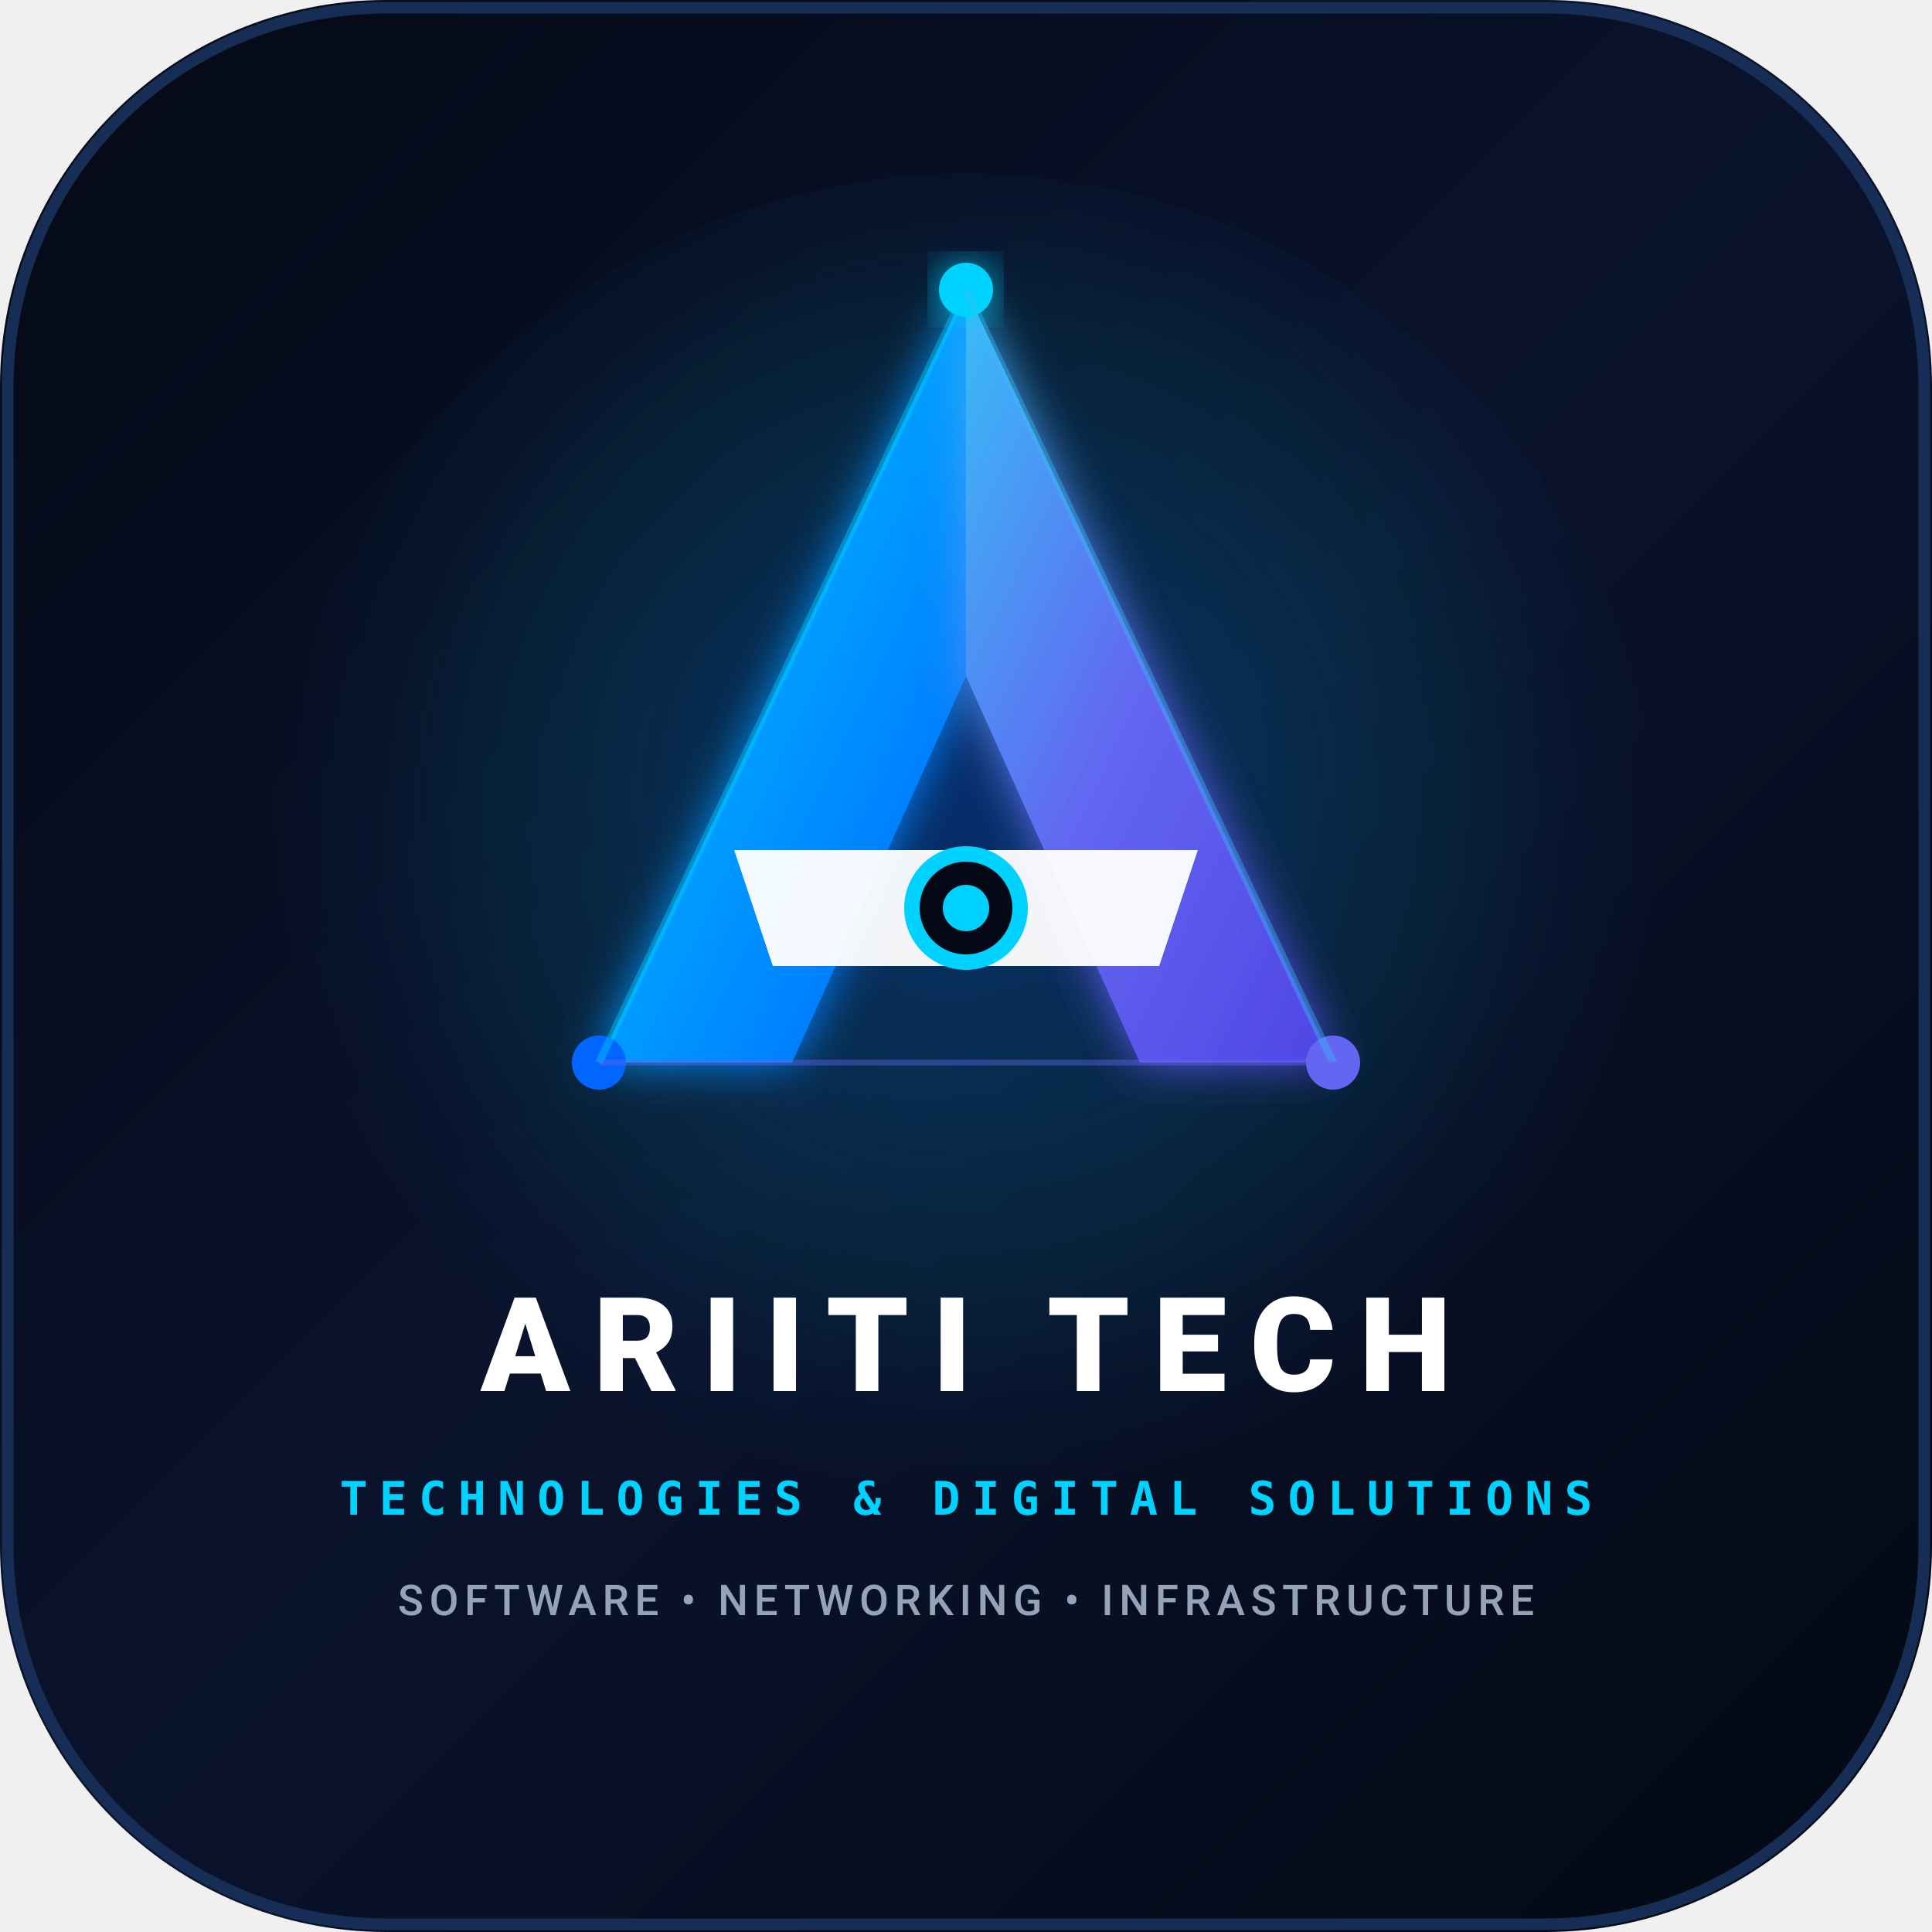
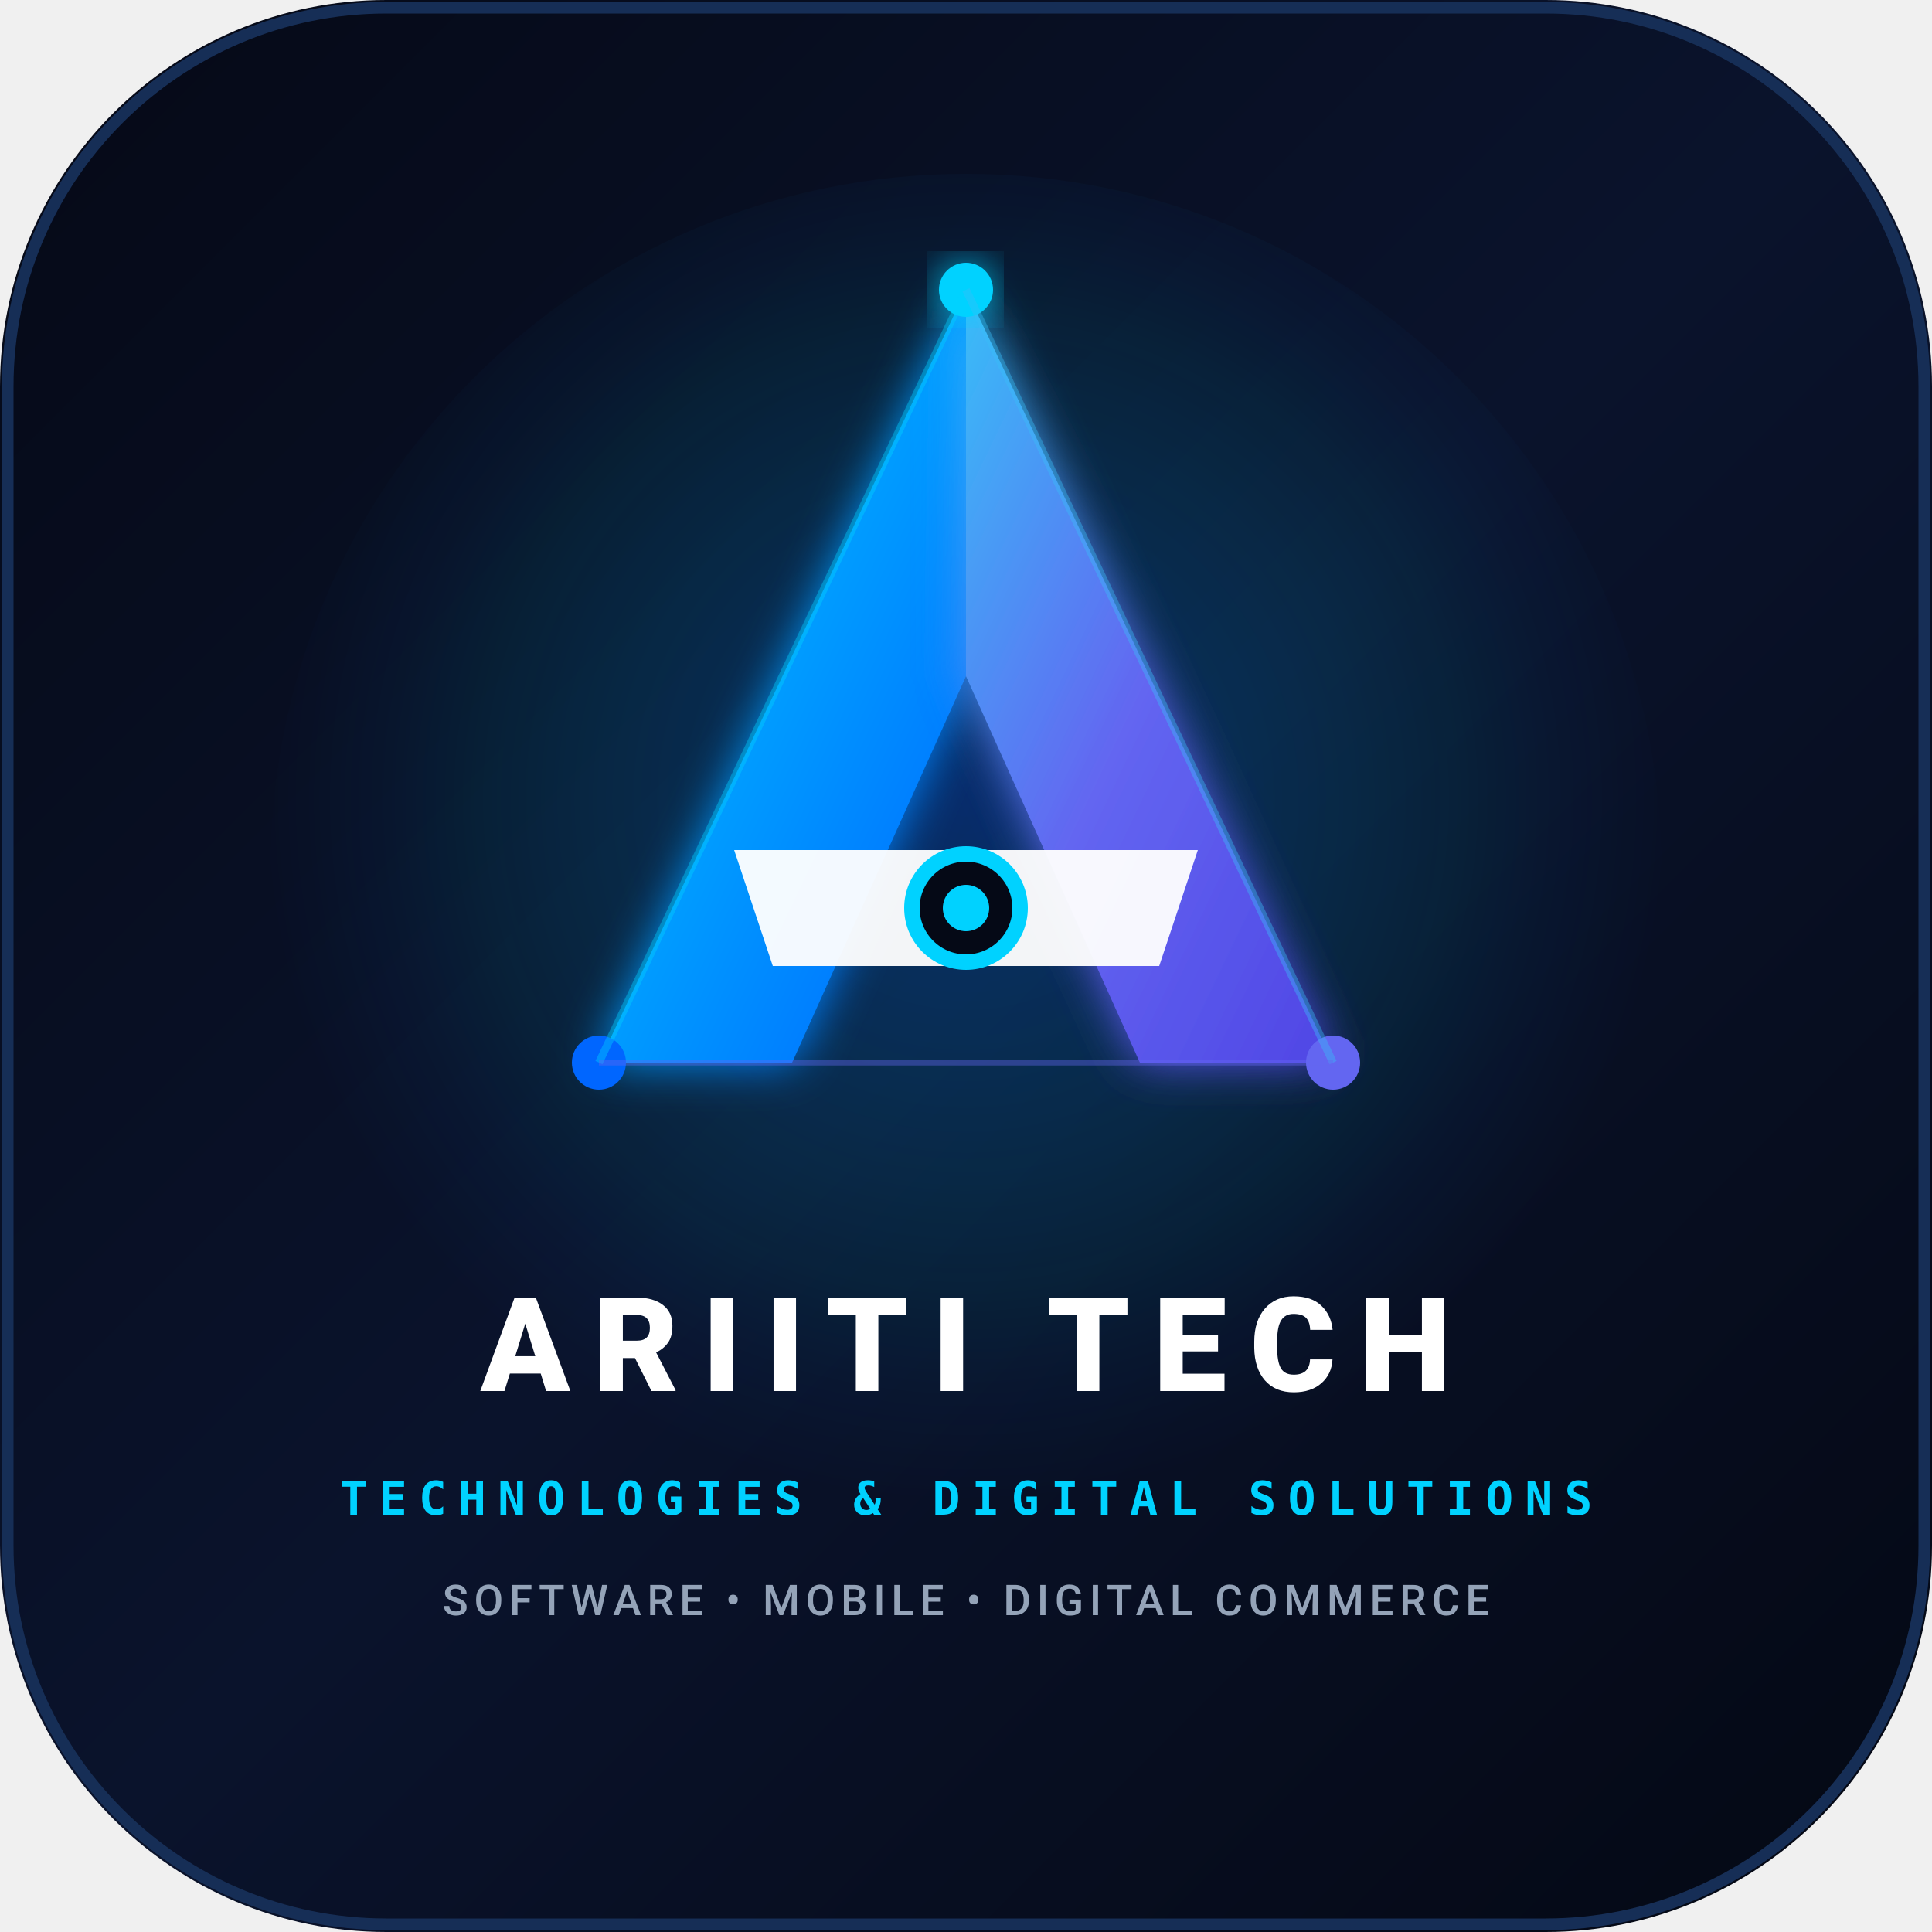
<svg xmlns="http://www.w3.org/2000/svg" width="500" height="500" viewBox="0 0 500 500" fill="none">
  <defs>
    <linearGradient id="logo-bg" x1="0%" y1="0%" x2="100%" y2="100%">
      <stop offset="0%" stop-color="#050916" />
      <stop offset="50%" stop-color="#0A132C" />
      <stop offset="100%" stop-color="#040813" />
    </linearGradient>
    <linearGradient id="accent-cyan" x1="0%" y1="0%" x2="100%" y2="100%">
      <stop offset="0%" stop-color="#00D2FF" />
      <stop offset="100%" stop-color="#0066FF" />
    </linearGradient>
    <linearGradient id="accent-indigo" x1="0%" y1="0%" x2="100%" y2="100%">
      <stop offset="0%" stop-color="#38BDF8" />
      <stop offset="50%" stop-color="#6366F1" />
      <stop offset="100%" stop-color="#4F46E5" />
-     </linearGradient>
-     <linearGradient id="node-glow" x1="0%" y1="0%" x2="100%" y2="0%">
-       <stop offset="0%" stop-color="#00D2FF" />
-       <stop offset="100%" stop-color="#38BDF8" />
    </linearGradient>
    <radialGradient id="core-glow" cx="50%" cy="45%" r="50%">
      <stop offset="0%" stop-color="#0066FF" stop-opacity="0.3" />
      <stop offset="70%" stop-color="#00D2FF" stop-opacity="0.08" />
      <stop offset="100%" stop-color="#0066FF" stop-opacity="0" />
    </radialGradient>
    <filter id="neon-glow" x="-20%" y="-20%" width="140%" height="140%">
      <feGaussianBlur stdDeviation="6" result="blur" />
      <feMerge>
        <feMergeNode in="blur" />
        <feMergeNode in="SourceGraphic" />
      </feMerge>
    </filter>
  </defs>
  <rect width="500" height="500" rx="100" fill="url(#logo-bg)" />
  <circle cx="250" cy="225" r="180" fill="url(#core-glow)" />
  <rect x="2" y="2" width="496" height="496" rx="98" fill="none" stroke="#162E56" stroke-width="3" />
  <g transform="translate(250, 205)">
    <path d="M 0 -130 L -95 70 L -45 70 L 0 -30 Z" fill="url(#accent-cyan)" filter="url(#neon-glow)" />
    <path d="M 0 -130 L 95 70 L 45 70 L 0 -30 Z" fill="url(#accent-indigo)" filter="url(#neon-glow)" />
    <path d="M -60 15 L 60 15 L 50 45 L -50 45 Z" fill="#FFFFFF" opacity="0.95" />
    <circle cx="0" cy="30" r="14" fill="#050916" stroke="#00D2FF" stroke-width="4" />
    <circle cx="0" cy="30" r="6" fill="#00D2FF" />
    <circle cx="0" cy="-130" r="7" fill="#00D2FF" filter="url(#neon-glow)" />
    <circle cx="-95" cy="70" r="7" fill="#0066FF" />
    <circle cx="95" cy="70" r="7" fill="#6366F1" />
    <line x1="0" y1="-130" x2="-95" y2="70" stroke="#00D2FF" stroke-width="2" opacity="0.4" />
    <line x1="0" y1="-130" x2="95" y2="70" stroke="#38BDF8" stroke-width="2" opacity="0.4" />
    <line x1="-95" y1="70" x2="95" y2="70" stroke="#6366F1" stroke-width="1.5" opacity="0.4" />
  </g>
  <g text-anchor="middle" transform="translate(250, 360)">
    <text font-family="-apple-system, BlinkMacSystemFont, 'Segoe UI', Roboto, 'Montserrat', sans-serif" font-weight="900" font-size="34" letter-spacing="6" fill="#FFFFFF">ARIITI TECH</text>
    <text y="32" font-family="'JetBrains Mono', monospace" font-weight="600" font-size="12" letter-spacing="3" fill="#00D2FF">TECHNOLOGIES &amp; DIGITAL SOLUTIONS</text>
-     <text y="58" font-family="-apple-system, BlinkMacSystemFont, 'Segoe UI', Roboto, sans-serif" font-weight="500" font-size="11" letter-spacing="1.5" fill="#94A3B8">SOFTWARE • NETWORKING • INFRASTRUCTURE</text>
+     <text y="58" font-family="-apple-system, BlinkMacSystemFont, 'Segoe UI', Roboto, sans-serif" font-weight="500" font-size="11" letter-spacing="1.5" fill="#94A3B8">SOFTWARE • MOBILE • DIGITAL COMMERCE</text>
  </g>
</svg>
